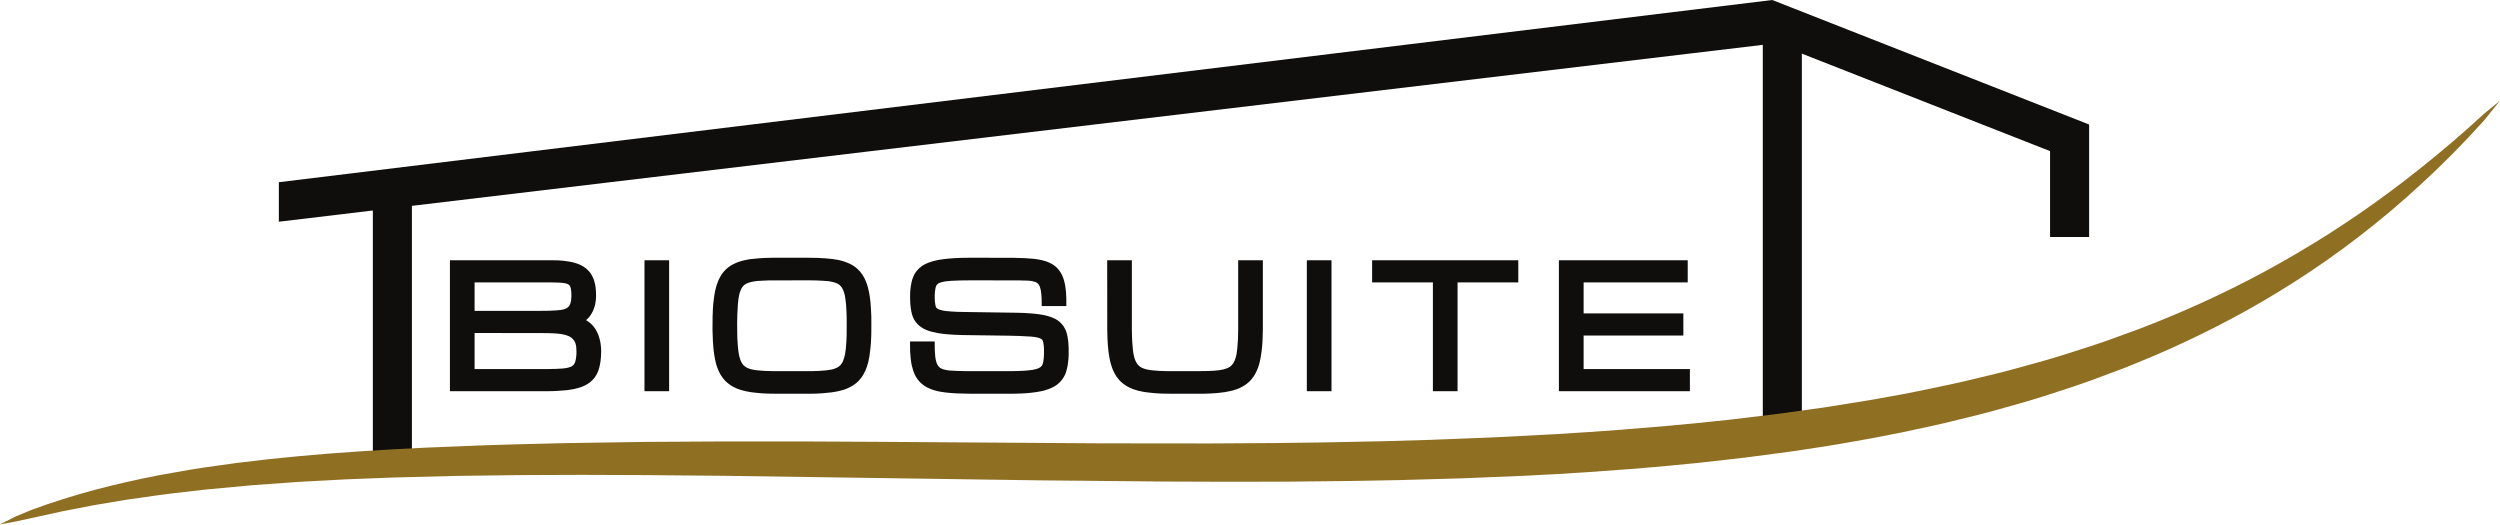
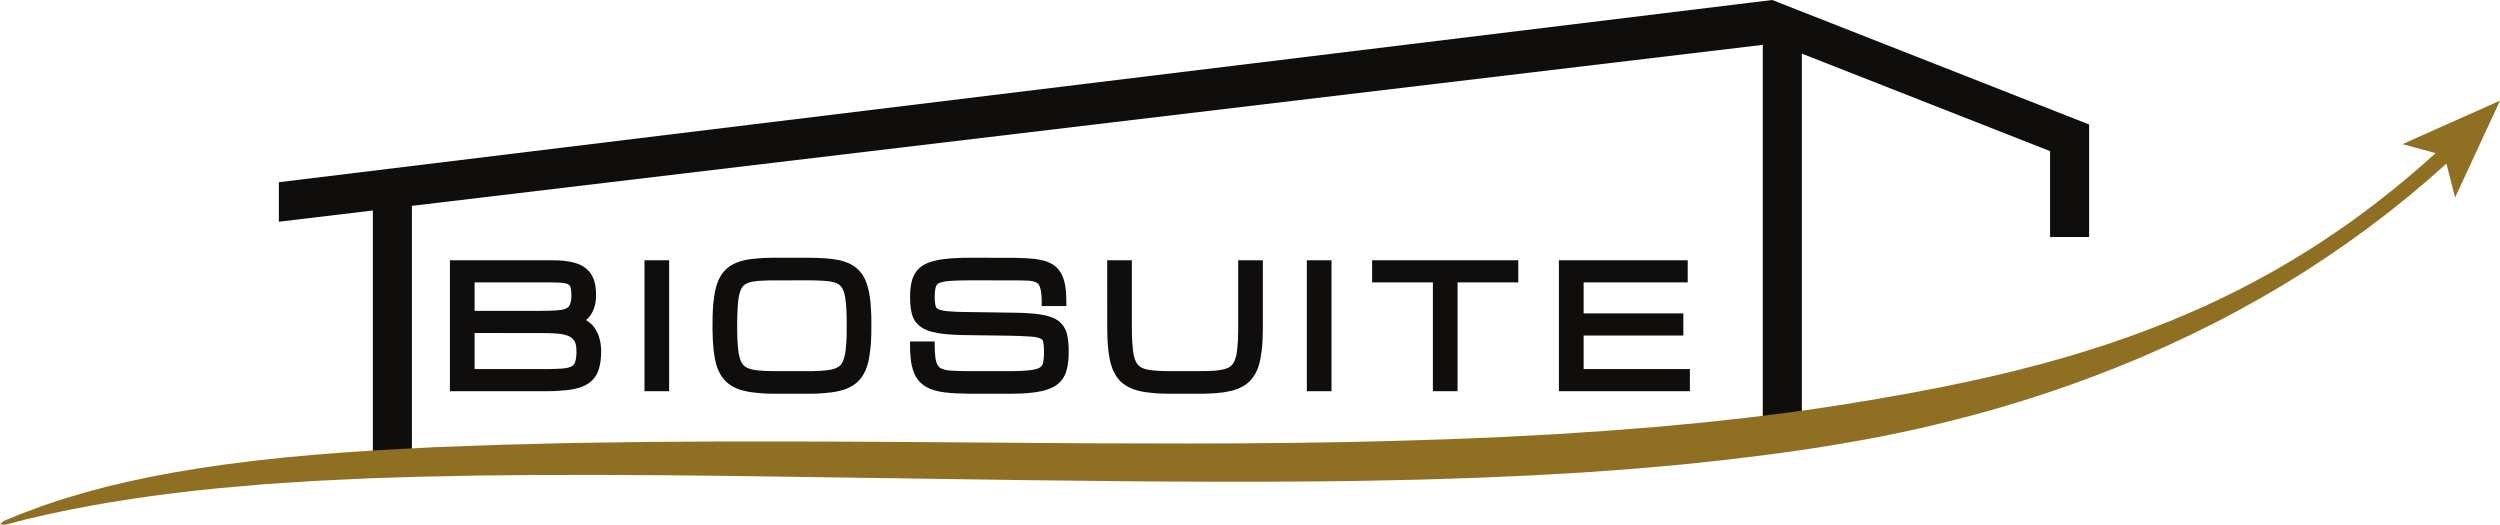
- <svg xmlns="http://www.w3.org/2000/svg" viewBox="0 0 435.90 91.43" role="img" aria-label="Biosuite">
+ <svg xmlns="http://www.w3.org/2000/svg" viewBox="0 0 435.90 91.50" role="img" aria-label="Biosuite">
  <path fill="#100E0C" fill-rule="evenodd" d="M48.62 38.66L65.01 36.7L65.01 80.96L71.82 80.66L71.82 35.89L307.36 7.82L307.36 75.95L314.17 75.03L314.17 9.35L357.45 26.35L357.45 41.32L364.26 41.32L364.26 21.71L309.01 0L48.62 31.77L48.62 38.66" />
  <path fill="#100E0C" fill-rule="evenodd" d="M94.99 68.21L96.26 68.2L97.14 68.16L98.74 68.04L99.46 67.94L100.14 67.82L100.77 67.66L101.36 67.48L101.9 67.25L102.4 66.98L102.86 66.67L103.13 66.43L103.39 66.17L103.74 65.75L104.03 65.28L104.27 64.77L104.45 64.23L104.59 63.65L104.7 63.04L104.79 62.16L104.82 61.2L104.8 60.62L104.7 59.78L104.59 59.25L104.36 58.48L104.15 58L103.91 57.54L103.63 57.1L103.28 56.68L102.89 56.31L102.45 55.98L102.18 55.82L102.46 55.57L102.77 55.23L103.04 54.85L103.37 54.26L103.54 53.83L103.69 53.39L103.8 52.94L103.9 52.22L103.93 51.72L103.92 50.91L103.85 50.14L103.78 49.66L103.61 48.98L103.46 48.55L103.17 47.97L102.95 47.61L102.69 47.29L102.24 46.85L101.73 46.48L101.16 46.17L100.54 45.93L99.89 45.74L99.19 45.6L98.17 45.46L97.35 45.4L96.16 45.38L78.45 45.38L78.45 68.21L94.99 68.21M82.75 58.06L95.33 58.08L96.33 58.11L97.26 58.17L97.94 58.26L98.55 58.39L99.18 58.61L99.42 58.74L99.64 58.89L99.89 59.12L100.06 59.32L100.2 59.54L100.31 59.79L100.4 60.1L100.47 60.47L100.51 61.21L100.51 61.68L100.46 62.24L100.41 62.6L100.32 63L100.22 63.28L100.06 63.55L99.86 63.75L99.67 63.88L99.39 64L99.02 64.11L98.57 64.2L98.04 64.26L96.87 64.32L95.44 64.35L82.75 64.35L82.75 58.06M96.16 49.24L97.56 49.28L98.13 49.33L98.57 49.4L98.81 49.46L99.05 49.56L99.22 49.68L99.36 49.85L99.46 50.06L99.53 50.31L99.61 50.87L99.63 51.65L99.58 52.35L99.46 52.88L99.3 53.25L99.22 53.38L99.07 53.54L98.8 53.73L98.53 53.86L98.32 53.93L97.82 54.04L96.98 54.12L95.74 54.18L94.27 54.2L82.75 54.2L82.75 49.24L96.16 49.24M112.37 45.38L112.37 68.21L116.67 68.21L116.67 45.38L112.37 45.38M141.25 68.65L142.37 68.63L143.42 68.57L145.01 68.41L145.87 68.27L146.4 68.15L147.17 67.94L147.65 67.76L148.33 67.43L148.75 67.19L149.33 66.76L149.68 66.44L149.99 66.08L150.29 65.7L150.55 65.28L150.9 64.6L151.18 63.86L151.41 63.05L151.58 62.19L151.75 60.92L151.85 59.86L151.92 58.32L151.93 56.52L151.92 55.15L151.86 53.88L151.78 52.73L151.65 51.68L151.52 50.94L151.31 50.04L151.11 49.4L150.79 48.63L150.5 48.11L150.29 47.78L150.05 47.47L149.8 47.18L149.53 46.91L149.24 46.66L148.93 46.43L148.6 46.22L148.09 45.95L147.35 45.65L146.96 45.53L146.34 45.36L145.22 45.17L144 45.05L142.65 44.97L140.86 44.94L134.68 44.94L133.23 44.98L132.17 45.05L130.72 45.2L130.05 45.32L129.41 45.47L128.81 45.65L128.26 45.87L127.73 46.13L127.4 46.32L127.08 46.54L126.78 46.78L126.5 47.04L126.24 47.32L125.99 47.62L125.77 47.94L125.57 48.28L125.29 48.82L124.99 49.61L124.86 50.04L124.69 50.71L124.52 51.68L124.36 53.01L124.3 53.88L124.25 55.15L124.23 57.5L124.3 59.49L124.41 60.92L124.54 61.88L124.64 62.49L124.76 63.05L124.9 63.6L125.07 64.11L125.27 64.6L125.49 65.06L125.74 65.49L126.17 66.08L126.49 66.44L126.84 66.76L127.41 67.19L127.83 67.43L128.51 67.76L129.24 68.01L130.03 68.21L130.86 68.37L131.77 68.48L132.74 68.57L133.79 68.63L135.3 68.65L141.25 68.65M134.83 64.71L133.32 64.67L132.06 64.57L131.35 64.47L130.97 64.38L130.64 64.28L130.34 64.16L130.09 64.03L129.89 63.89L129.69 63.73L129.52 63.54L129.37 63.32L129.23 63.07L129.1 62.77L128.91 62.15L128.79 61.55L128.7 60.87L128.63 60.08L128.56 58.94L128.54 57.91L128.53 56.22L128.56 54.84L128.66 53L128.74 52.25L128.82 51.75L128.94 51.17L129.1 50.7L129.27 50.32L129.46 50.02L129.74 49.71L130.07 49.49L130.51 49.3L130.95 49.17L131.46 49.07L132.05 48.99L133.12 48.93L134.15 48.89L141.34 48.88L142.44 48.9L143.6 48.96L144.56 49.04L145.33 49.2L145.65 49.3L145.93 49.41L146.16 49.53L146.36 49.67L146.65 49.95L146.89 50.32L147.11 50.81L147.29 51.45L147.4 52.08L147.51 53L147.58 54.1L147.62 55.11L147.63 56.52L147.62 58.44L147.57 59.64L147.47 60.87L147.35 61.71L147.18 62.41L146.98 62.97L146.85 63.24L146.69 63.47L146.53 63.67L146.28 63.89L146.07 64.03L145.73 64.2L145.31 64.35L144.95 64.44L144.1 64.57L142.84 64.67L141.57 64.71L134.83 64.71M182.03 61.74L181.99 62.43L181.9 63.11L181.8 63.49L181.66 63.75L181.43 64L181.13 64.18L180.67 64.35L180.03 64.49L179.39 64.57L178.6 64.64L177.43 64.69L176.34 64.71L168.39 64.71L166.8 64.67L165.53 64.6L165.11 64.54L164.73 64.46L164.41 64.37L164.14 64.26L163.93 64.14L163.72 63.96L163.57 63.79L163.45 63.59L163.33 63.33L163.23 63.02L163.14 62.63L163.07 62.17L162.99 61.03L162.97 59.54L158.67 59.54L158.69 61.3L158.78 62.43L158.88 63.22L158.97 63.7L159.22 64.6L159.46 65.22L159.65 65.6L159.87 65.96L160.12 66.3L160.39 66.61L160.69 66.89L161.01 67.15L161.35 67.38L161.71 67.58L162.29 67.84L162.93 68.06L163.6 68.23L164.08 68.32L164.84 68.43L165.63 68.51L166.79 68.59L169.08 68.65L176.65 68.65L178.08 68.61L179.06 68.55L179.96 68.46L180.78 68.35L181.53 68.21L182 68.11L182.66 67.9L183.06 67.75L183.63 67.49L183.98 67.29L184.3 67.07L184.73 66.7L184.99 66.43L185.22 66.13L185.43 65.83L185.7 65.33L185.84 64.98L186 64.43L186.13 63.87L186.22 63.27L186.29 62.64L186.33 61.97L186.33 60.61L186.28 59.81L186.22 59.25L186.14 58.72L186.03 58.22L185.88 57.73L185.74 57.42L185.58 57.12L185.4 56.83L185.2 56.57L184.85 56.21L184.59 55.99L184.3 55.78L183.99 55.6L183.48 55.37L183.1 55.23L182.51 55.05L182.08 54.95L181.4 54.83L180.65 54.73L179.82 54.65L178.6 54.57L177.24 54.53L168.38 54.4L166.88 54.37L165.85 54.31L165.01 54.24L164.47 54.16L163.95 54.03L163.71 53.95L163.5 53.85L163.35 53.74L163.23 53.59L163.16 53.45L163.1 53.22L163.01 52.6L162.98 52.03L162.98 51.48L163.01 50.93L163.07 50.48L163.14 50.11L163.23 49.85L163.37 49.64L163.55 49.46L163.76 49.34L164.08 49.23L164.52 49.12L164.92 49.05L165.9 48.96L167.41 48.9L169.31 48.88L177.64 48.89L179.2 48.93L179.61 48.96L180.07 49.04L180.54 49.18L180.73 49.27L180.88 49.37L181.02 49.5L181.14 49.66L181.32 50.03L181.47 50.58L181.57 51.34L181.62 52.11L181.63 53.36L185.93 53.36L185.92 51.93L185.86 50.81L185.76 50.05L185.69 49.58L185.53 48.92L185.4 48.51L185.17 47.94L184.97 47.58L184.64 47.09L184.38 46.79L184.1 46.51L183.63 46.16L183.29 45.96L182.76 45.71L182.37 45.56L181.76 45.39L181.1 45.25L180.39 45.14L178.85 45.02L176.74 44.95L169.47 44.94L167.97 44.95L166.61 45L165.39 45.09L164.56 45.18L163.55 45.33L162.65 45.55L161.83 45.82L161.28 46.07L160.95 46.26L160.64 46.47L160.21 46.83L159.84 47.23L159.52 47.68L159.27 48.18L159.07 48.7L158.93 49.23L158.79 50.02L158.7 50.86L158.68 51.78L158.71 52.81L158.78 53.56L158.89 54.26L159 54.75L159.16 55.24L159.38 55.7L159.65 56.12L159.98 56.51L160.35 56.85L160.78 57.15L161.09 57.33L161.61 57.57L161.97 57.7L162.57 57.87L163.68 58.1L164.42 58.21L165.24 58.29L166.44 58.37L167.78 58.42L175.8 58.53L177.75 58.58L179.81 58.69L180.26 58.74L180.77 58.82L181.16 58.93L181.48 59.06L181.7 59.22L181.83 59.42L181.92 59.77L182 60.36L182.03 60.98L182.03 61.74M227.86 45.38L227.86 68.21L232.16 68.21L232.16 45.38L227.86 45.38M264.73 49.24L264.73 45.38L239.24 45.38L239.24 49.24L249.84 49.24L249.84 68.21L254.14 68.21L254.14 49.24L264.73 49.24M276.12 64.35L276.12 58.5L293.51 58.5L293.51 54.64L276.12 54.64L276.12 49.24L294.27 49.24L294.27 45.38L271.81 45.38L271.81 68.21L294.65 68.21L294.65 64.35L276.12 64.35M209.89 68.65L210.99 68.61L212.01 68.55L212.96 68.45L213.56 68.37L214.39 68.21L214.92 68.09L215.68 67.85L216.14 67.66L216.8 67.31L217.21 67.05L217.58 66.76L217.93 66.44L218.25 66.08L218.54 65.7L218.81 65.28L219.15 64.6L219.35 64.11L219.52 63.6L219.66 63.05L219.78 62.49L219.97 61.25L220.05 60.57L220.13 59.49L220.19 57.5L220.19 45.38L215.89 45.38L215.89 57.36L215.85 59.18L215.74 60.68L215.61 61.71L215.51 62.15L215.4 62.53L215.27 62.87L215.1 63.23L214.94 63.46L214.78 63.66L214.59 63.84L214.38 63.99L214.15 64.12L213.87 64.24L213.32 64.41L212.65 64.54L211.66 64.64L210.48 64.69L209.11 64.71L203.43 64.71L202.15 64.67L200.9 64.57L200.05 64.44L199.69 64.35L199.27 64.2L199.01 64.08L198.79 63.94L198.53 63.72L198.36 63.54L198.15 63.23L198.01 62.97L197.84 62.53L197.73 62.15L197.61 61.55L197.54 61.05L197.42 59.64L197.37 58.44L197.35 57.36L197.35 45.38L193.05 45.38L193.06 57.5L193.1 59.11L193.17 60.22L193.27 61.25L193.36 61.88L193.52 62.77L193.65 63.33L193.9 64.11L194.09 64.6L194.44 65.28L194.7 65.7L195.15 66.27L195.48 66.6L195.85 66.91L196.44 67.31L196.87 67.55L197.57 67.85L198.32 68.09L199.12 68.27L199.69 68.37L200.59 68.48L201.56 68.57L202.61 68.63L204.12 68.65L209.89 68.65" />
-   <path fill="#8F6F22" fill-rule="evenodd" d="M0 91.43L2.74 90.93L10.97 89.13L16.45 88.07L21.93 87.15L27.41 86.37L30.16 86.01L35.64 85.38L43.86 84.61L52.09 84.02L60.31 83.58L68.54 83.26L79.5 82.98L90.47 82.84L101.43 82.8L112.4 82.84L126.11 82.96L180.94 83.75L202.87 83.96L213.84 84L224.8 83.98L235.77 83.86L244 83.71L254.96 83.4L265.93 82.95L271.41 82.66L276.89 82.32L285.12 81.72L290.6 81.24L296.09 80.71L304.31 79.78L312.53 78.69L318.02 77.86L320.76 77.41L326.24 76.44L331.72 75.37L337.2 74.19L339.95 73.55L345.43 72.2L348.17 71.47L353.66 69.91L356.4 69.07L361.88 67.28L364.62 66.32L370.11 64.27L372.85 63.17L375.59 62.02L378.33 60.83L381.07 59.57L383.81 58.26L386.55 56.89L389.29 55.45L392.04 53.95L394.78 52.38L397.52 50.73L400.26 49.02L403 47.22L405.75 45.34L408.49 43.37L411.23 41.31L413.97 39.15L416.71 36.9L419.45 34.54L422.19 32.06L424.93 29.48L427.68 26.77L430.42 23.93L433.16 20.96L435.9 17.55L433.16 19.8L430.42 22.28L427.68 24.67L424.93 26.98L422.19 29.21L419.45 31.36L416.71 33.43L413.97 35.43L411.23 37.35L408.49 39.19L405.75 40.97L403 42.67L400.26 44.31L397.52 45.88L394.78 47.4L392.04 48.84L389.29 50.23L386.55 51.56L383.81 52.83L381.07 54.05L378.33 55.22L375.59 56.33L372.85 57.4L367.36 59.4L364.62 60.33L359.14 62.08L356.4 62.89L350.91 64.41L348.17 65.12L342.69 66.44L339.95 67.05L334.47 68.2L331.72 68.74L326.24 69.73L318.02 71.05L309.79 72.19L301.56 73.18L296.09 73.75L290.6 74.27L282.38 74.95L276.89 75.34L271.41 75.69L260.44 76.26L249.48 76.69L241.25 76.93L230.29 77.15L222.06 77.25L211.1 77.32L191.91 77.3L153.52 77.04L139.82 76.97L126.11 76.97L112.4 77.05L98.7 77.26L90.47 77.46L84.99 77.62L74.02 78.06L68.54 78.34L63.05 78.68L57.57 79.07L52.09 79.54L46.61 80.09L41.12 80.74L35.64 81.51L32.9 81.94L27.41 82.92L24.67 83.48L21.93 84.08L19.19 84.73L16.45 85.43L13.71 86.2L10.97 87.03L8.23 87.93L5.48 88.91L2.74 90.05L0 91.43" />
+   <path fill="#8F6F22" fill-rule="evenodd" d="M428.07 34.44L435.9 17.55L418.89 25.13L424.68 26.7L421.94 29.13L419.78 30.98L417.61 32.77L414.72 35.06L412.55 36.71L409.66 38.83L407.48 40.34L404.58 42.29L402.41 43.68L399.5 45.46L396.6 47.16L393.68 48.77L390.78 50.3L387.86 51.75L384.95 53.13L382.04 54.43L378.4 55.97L374.75 57.4L371.11 58.75L367.47 60L363.84 61.17L359.47 62.48L355.84 63.48L351.49 64.61L347.13 65.65L342.79 66.61L338.45 67.51L333.38 68.48L327.6 69.51L321.83 70.47L316.77 71.24L311.72 71.95L304.5 72.85L296.55 73.71L288.6 74.45L279.92 75.13L271.23 75.7L261.82 76.2L252.4 76.59L242.98 76.88L234.99 77.07L226.28 77.21L216.85 77.3L207.4 77.33L189.23 77.29L154.31 77.04L140.47 76.98L126.63 76.97L113.52 77.05L99.67 77.24L87.27 77.55L75.6 77.98L65.38 78.53L59.53 78.92L54.42 79.33L49.3 79.8L44.18 80.36L39.07 81.01L34.68 81.65L30.3 82.38L26.65 83.06L22.27 83.99L18.63 84.85L15 85.82L11.38 86.89L9.21 87.59L7.06 88.33L3.47 89.67L0.61 90.85L0 91.43L0.84 91.5L4.55 90.55L8.23 89.7L11.9 88.92L16.29 88.09L19.21 87.58L22.85 87.01L26.48 86.48L30.1 86.01L33.73 85.58L38.08 85.13L46.04 84.43L54.74 83.86L64.16 83.41L72.87 83.13L83.03 82.92L93.19 82.82L104.81 82.81L115.71 82.86L128.79 83L178.99 83.72L199.38 83.94L210.31 83.99L219.79 84L229.27 83.94L238.03 83.83L248.25 83.61L257.75 83.3L267.25 82.88L276.03 82.38L284.81 81.74L292.87 81.03L300.92 80.18L308.26 79.28L312.66 78.68L316.32 78.13L320.73 77.42L324.39 76.78L328.06 76.09L331 75.49L334.66 74.7L337.59 74.01L341.25 73.1L344.91 72.14L348.56 71.11L351.48 70.24L355.13 69.09L358.04 68.12L361.69 66.85L364.6 65.78L368.97 64.09L373.34 62.29L377.7 60.37L382.06 58.33L386.43 56.16L390.06 54.25L394.43 51.82L398.07 49.68L401.71 47.43L405.36 45.05L409.01 42.55L412.67 39.91L416.33 37.13L419.99 34.2L423.66 31.1L426.56 28.53L428.07 34.44" />
</svg>
